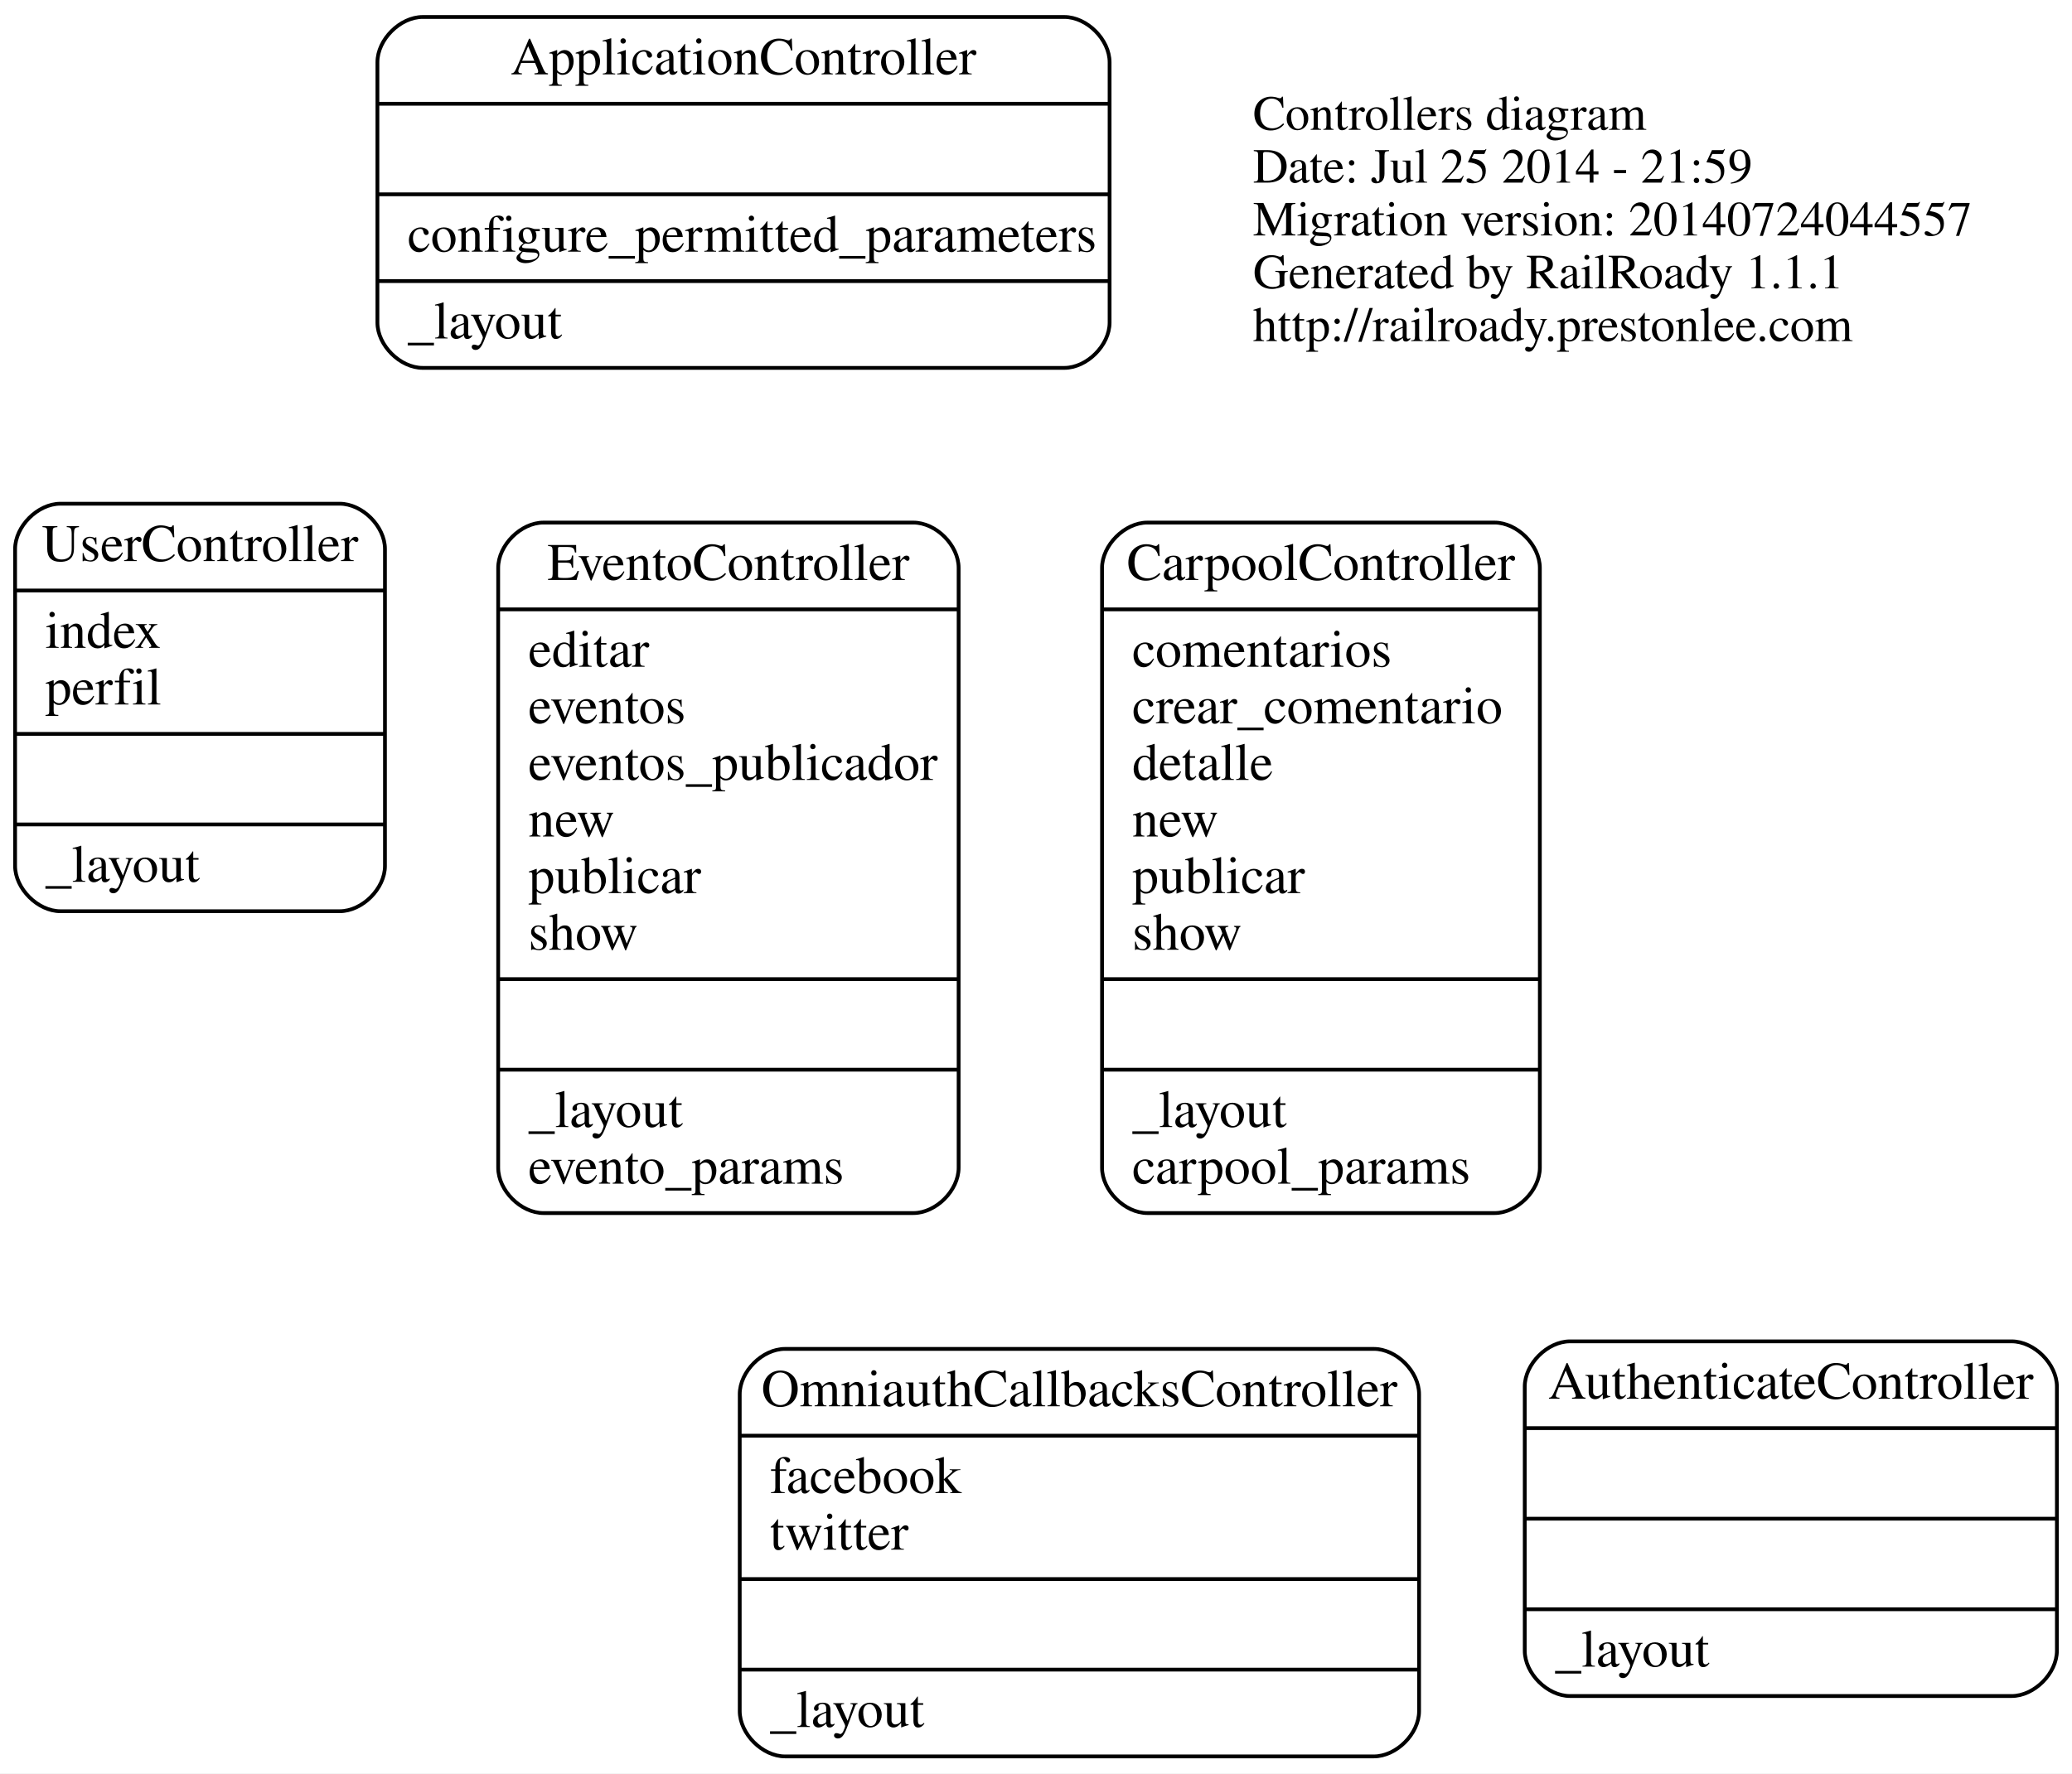
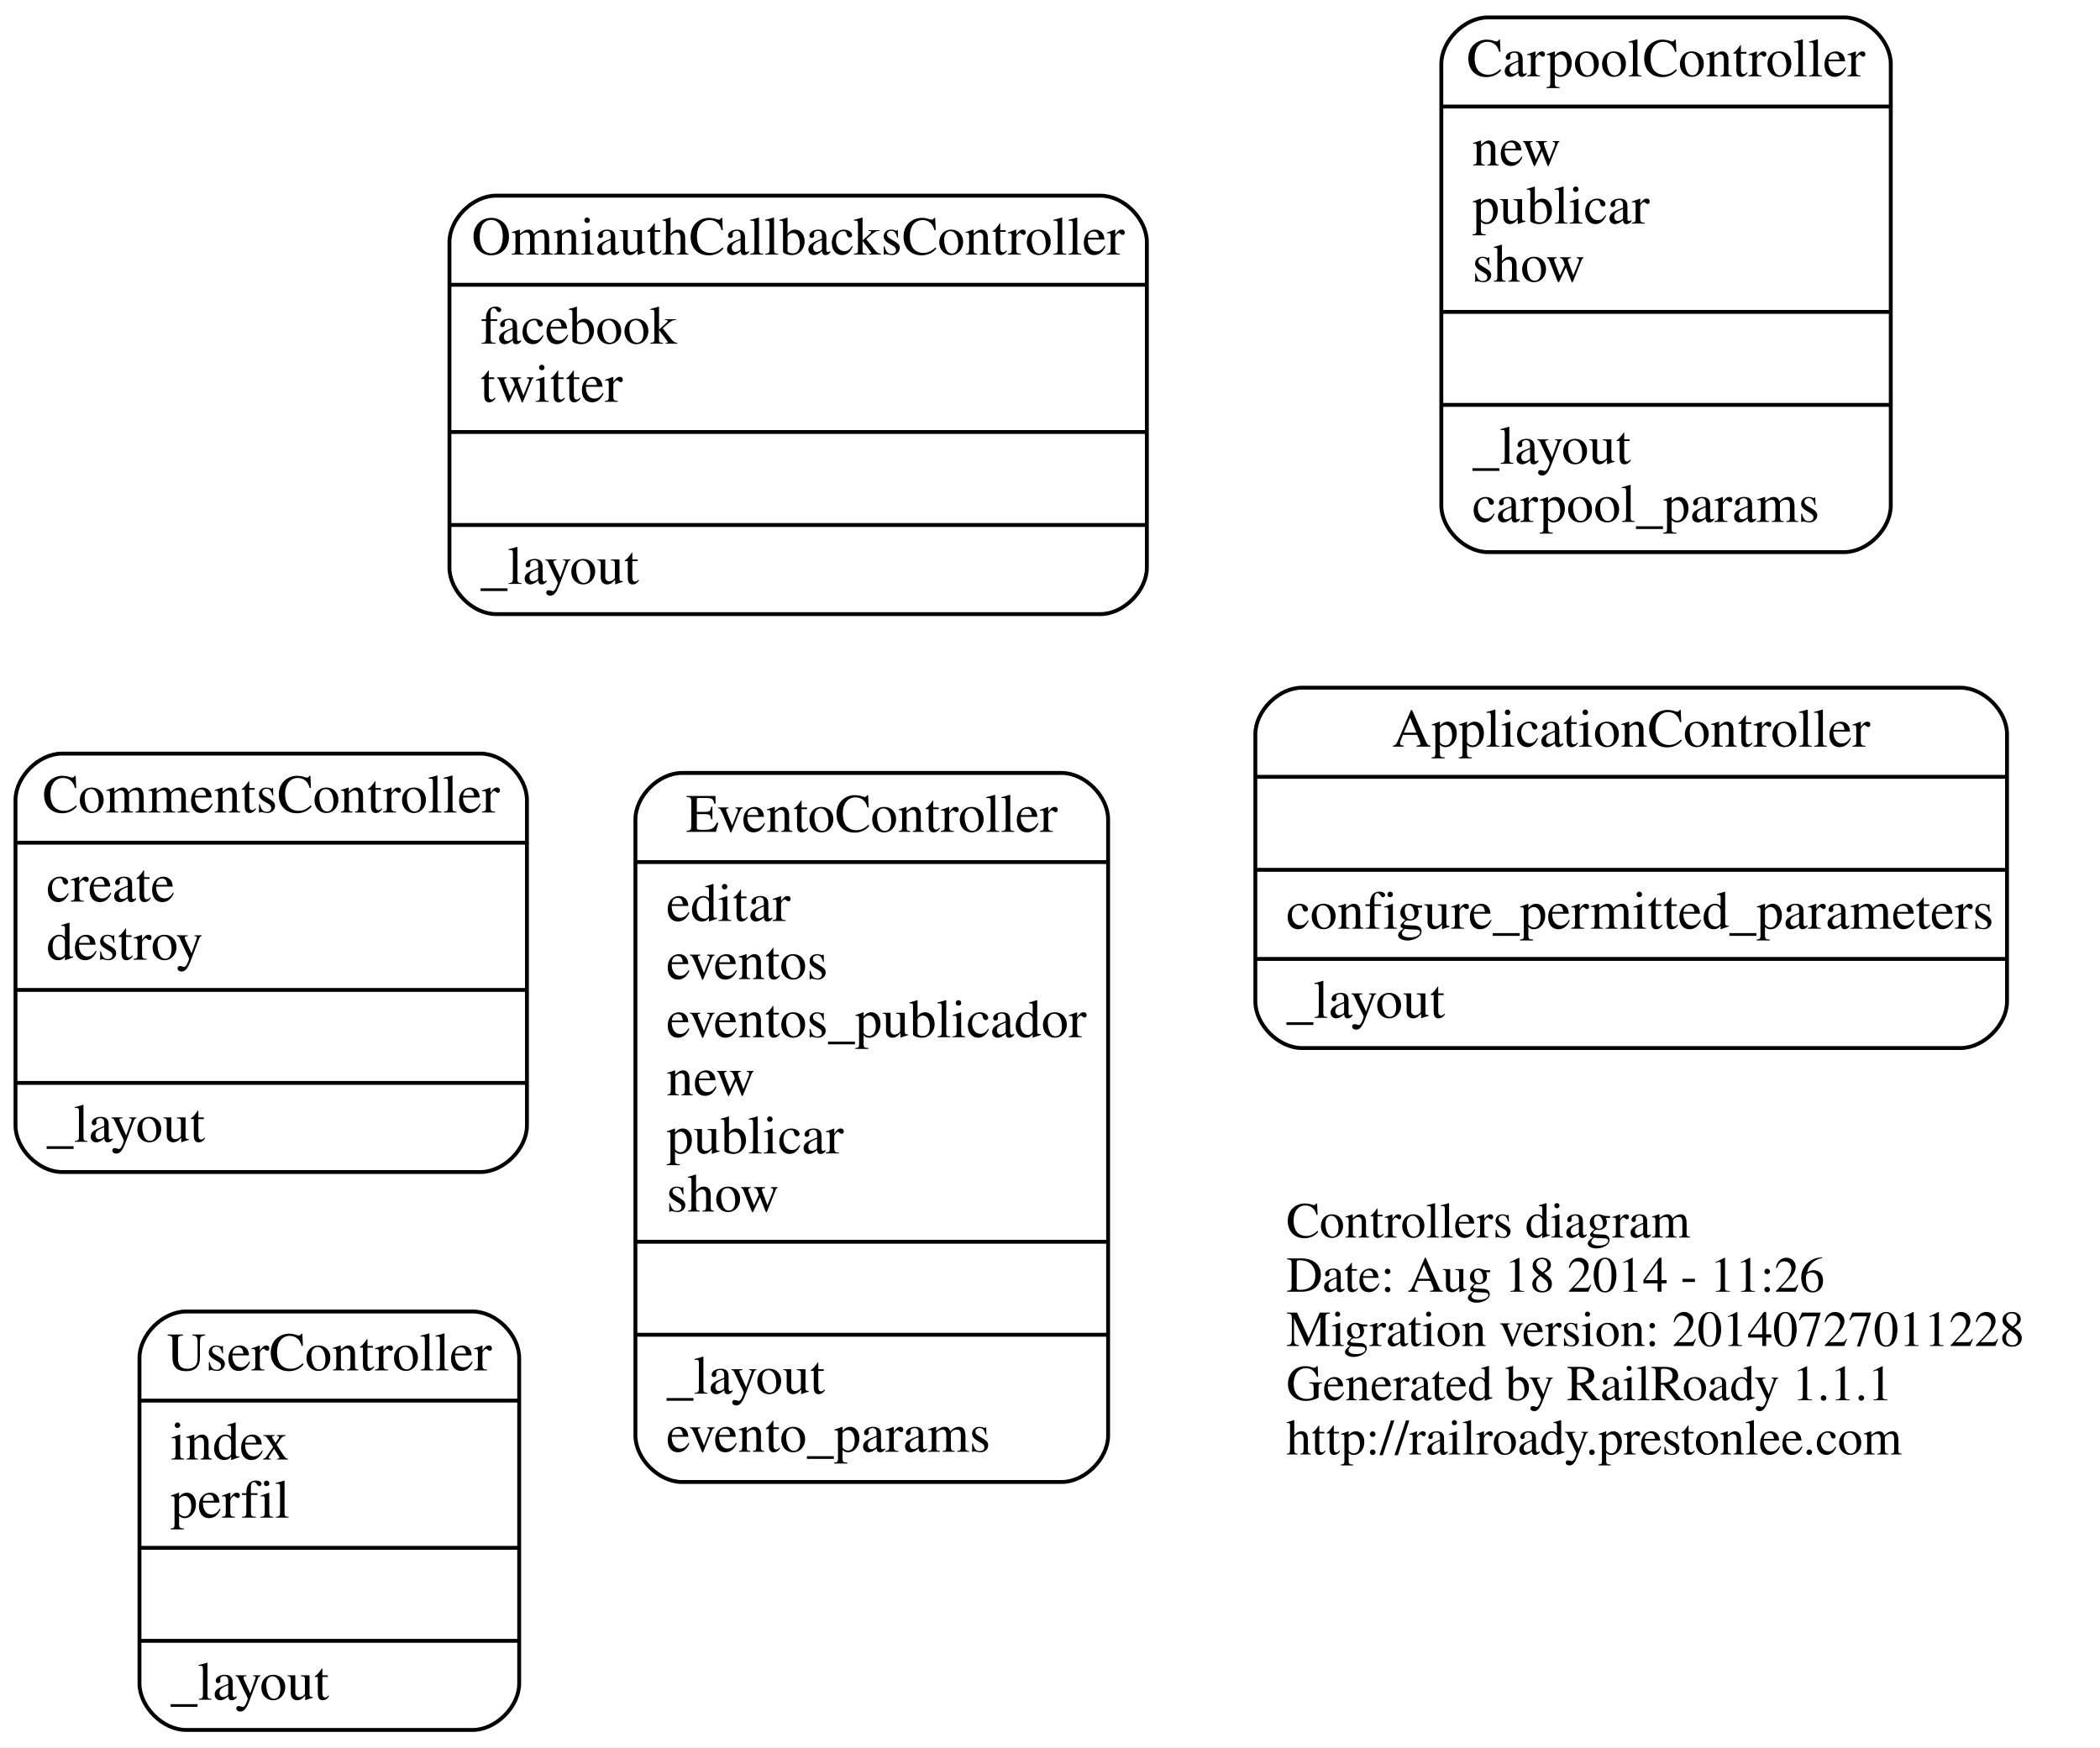
- <svg xmlns="http://www.w3.org/2000/svg" width="549pt" height="470pt" viewBox="0.00 0.00 549.00 470.00">
-   <g id="graph0" class="graph" transform="scale(1 1) rotate(0) translate(4 466)">
-     <polygon fill="white" stroke="none" points="-4,4 -4,-466 545,-466 545,4 -4,4" />
+ <svg xmlns="http://www.w3.org/2000/svg" width="542pt" height="451pt" viewBox="0.00 0.00 542.00 451.00">
+   <g id="graph0" class="graph" transform="scale(1 1) rotate(0) translate(4 447)">
+     <polygon fill="white" stroke="none" points="-4,4 -4,-447 538,-447 538,4 -4,4" />
    <g id="node1" class="node">
-       <text text-anchor="start" x="328" y="-431.6" font-family="Times,serif" font-size="13.00">Controllers diagram</text>
-       <text text-anchor="start" x="328" y="-417.6" font-family="Times,serif" font-size="13.00">Date: Jul 25 2014 - 21:59</text>
-       <text text-anchor="start" x="328" y="-403.6" font-family="Times,serif" font-size="13.00">Migration version: 20140724044557</text>
-       <text text-anchor="start" x="328" y="-389.6" font-family="Times,serif" font-size="13.00">Generated by RailRoady 1.1.1</text>
-       <text text-anchor="start" x="328" y="-375.6" font-family="Times,serif" font-size="13.00">http://railroady.prestonlee.com</text>
+       <text text-anchor="start" x="328" y="-127.6" font-family="Times,serif" font-size="13.00">Controllers diagram</text>
+       <text text-anchor="start" x="328" y="-113.6" font-family="Times,serif" font-size="13.00">Date: Aug 18 2014 - 11:26</text>
+       <text text-anchor="start" x="328" y="-99.6" font-family="Times,serif" font-size="13.00">Migration version: 20140727011228</text>
+       <text text-anchor="start" x="328" y="-85.6" font-family="Times,serif" font-size="13.00">Generated by RailRoady 1.1.1</text>
+       <text text-anchor="start" x="328" y="-71.6" font-family="Times,serif" font-size="13.00">http://railroady.prestonlee.com</text>
    </g>
    <g id="node2" class="node">
-       <path fill="none" stroke="black" d="M108,-368.5C108,-368.5 278,-368.5 278,-368.5 284,-368.5 290,-374.5 290,-380.5 290,-380.5 290,-449.5 290,-449.5 290,-455.5 284,-461.5 278,-461.5 278,-461.5 108,-461.5 108,-461.5 102,-461.5 96,-455.5 96,-449.5 96,-449.5 96,-380.5 96,-380.5 96,-374.5 102,-368.5 108,-368.5" />
-       <text text-anchor="middle" x="193" y="-446.3" font-family="Times,serif" font-size="14.00">ApplicationController</text>
-       <polyline fill="none" stroke="black" points="96,-438.5 290,-438.5 " />
-       <polyline fill="none" stroke="black" points="96,-414.5 290,-414.5 " />
-       <text text-anchor="start" x="104" y="-399.3" font-family="Times,serif" font-size="14.00">configure_permitted_parameters</text>
-       <polyline fill="none" stroke="black" points="96,-391.5 290,-391.5 " />
-       <text text-anchor="start" x="104" y="-376.3" font-family="Times,serif" font-size="14.00">_layout</text>
+       <path fill="none" stroke="black" d="M332,-176.5C332,-176.5 502,-176.5 502,-176.5 508,-176.5 514,-182.5 514,-188.5 514,-188.5 514,-257.5 514,-257.5 514,-263.5 508,-269.5 502,-269.5 502,-269.5 332,-269.5 332,-269.5 326,-269.5 320,-263.5 320,-257.5 320,-257.5 320,-188.5 320,-188.5 320,-182.5 326,-176.5 332,-176.5" />
+       <text text-anchor="middle" x="417" y="-254.3" font-family="Times,serif" font-size="14.00">ApplicationController</text>
+       <polyline fill="none" stroke="black" points="320,-246.5 514,-246.5 " />
+       <polyline fill="none" stroke="black" points="320,-222.5 514,-222.5 " />
+       <text text-anchor="start" x="328" y="-207.3" font-family="Times,serif" font-size="14.00">configure_permitted_parameters</text>
+       <polyline fill="none" stroke="black" points="320,-199.5 514,-199.5 " />
+       <text text-anchor="start" x="328" y="-184.3" font-family="Times,serif" font-size="14.00">_layout</text>
    </g>
    <g id="node3" class="node">
-       <path fill="none" stroke="black" d="M140,-144.5C140,-144.5 238,-144.5 238,-144.5 244,-144.5 250,-150.5 250,-156.5 250,-156.5 250,-315.5 250,-315.5 250,-321.5 244,-327.5 238,-327.5 238,-327.5 140,-327.5 140,-327.5 134,-327.5 128,-321.5 128,-315.5 128,-315.5 128,-156.5 128,-156.5 128,-150.5 134,-144.5 140,-144.5" />
-       <text text-anchor="middle" x="189" y="-312.3" font-family="Times,serif" font-size="14.00">EventoController</text>
-       <polyline fill="none" stroke="black" points="128,-304.5 250,-304.5 " />
-       <text text-anchor="start" x="136" y="-289.3" font-family="Times,serif" font-size="14.00">editar</text>
-       <text text-anchor="start" x="136" y="-274.3" font-family="Times,serif" font-size="14.00">eventos</text>
-       <text text-anchor="start" x="136" y="-259.3" font-family="Times,serif" font-size="14.00">eventos_publicador</text>
-       <text text-anchor="start" x="136" y="-244.3" font-family="Times,serif" font-size="14.00">new</text>
-       <text text-anchor="start" x="136" y="-229.3" font-family="Times,serif" font-size="14.00">publicar</text>
-       <text text-anchor="start" x="136" y="-214.3" font-family="Times,serif" font-size="14.00">show</text>
-       <polyline fill="none" stroke="black" points="128,-206.5 250,-206.5 " />
-       <polyline fill="none" stroke="black" points="128,-182.5 250,-182.5 " />
-       <text text-anchor="start" x="136" y="-167.3" font-family="Times,serif" font-size="14.00">_layout</text>
-       <text text-anchor="start" x="136" y="-152.3" font-family="Times,serif" font-size="14.00">evento_params</text>
+       <path fill="none" stroke="black" d="M172,-64.5C172,-64.5 270,-64.5 270,-64.5 276,-64.5 282,-70.5 282,-76.5 282,-76.5 282,-235.5 282,-235.5 282,-241.5 276,-247.5 270,-247.5 270,-247.5 172,-247.5 172,-247.5 166,-247.5 160,-241.5 160,-235.5 160,-235.5 160,-76.5 160,-76.5 160,-70.5 166,-64.5 172,-64.5" />
+       <text text-anchor="middle" x="221" y="-232.3" font-family="Times,serif" font-size="14.00">EventoController</text>
+       <polyline fill="none" stroke="black" points="160,-224.5 282,-224.5 " />
+       <text text-anchor="start" x="168" y="-209.3" font-family="Times,serif" font-size="14.00">editar</text>
+       <text text-anchor="start" x="168" y="-194.3" font-family="Times,serif" font-size="14.00">eventos</text>
+       <text text-anchor="start" x="168" y="-179.3" font-family="Times,serif" font-size="14.00">eventos_publicador</text>
+       <text text-anchor="start" x="168" y="-164.3" font-family="Times,serif" font-size="14.00">new</text>
+       <text text-anchor="start" x="168" y="-149.3" font-family="Times,serif" font-size="14.00">publicar</text>
+       <text text-anchor="start" x="168" y="-134.3" font-family="Times,serif" font-size="14.00">show</text>
+       <polyline fill="none" stroke="black" points="160,-126.5 282,-126.5 " />
+       <polyline fill="none" stroke="black" points="160,-102.5 282,-102.5 " />
+       <text text-anchor="start" x="168" y="-87.3" font-family="Times,serif" font-size="14.00">_layout</text>
+       <text text-anchor="start" x="168" y="-72.3" font-family="Times,serif" font-size="14.00">evento_params</text>
    </g>
    <g id="node4" class="node">
-       <path fill="none" stroke="black" d="M412,-16.5C412,-16.5 529,-16.5 529,-16.5 535,-16.5 541,-22.5 541,-28.5 541,-28.5 541,-98.5 541,-98.5 541,-104.5 535,-110.5 529,-110.5 529,-110.5 412,-110.5 412,-110.5 406,-110.5 400,-104.5 400,-98.5 400,-98.5 400,-28.5 400,-28.5 400,-22.5 406,-16.5 412,-16.5" />
-       <text text-anchor="middle" x="470.5" y="-95.3" font-family="Times,serif" font-size="14.00">AuthenticateController</text>
-       <polyline fill="none" stroke="black" points="400,-87.5 541,-87.5 " />
-       <polyline fill="none" stroke="black" points="400,-63.5 541,-63.5 " />
-       <polyline fill="none" stroke="black" points="400,-39.5 541,-39.5 " />
-       <text text-anchor="start" x="408" y="-24.3" font-family="Times,serif" font-size="14.00">_layout</text>
+       <path fill="none" stroke="black" d="M380,-304.5C380,-304.5 472,-304.5 472,-304.5 478,-304.5 484,-310.5 484,-316.5 484,-316.5 484,-430.5 484,-430.5 484,-436.5 478,-442.5 472,-442.5 472,-442.5 380,-442.5 380,-442.5 374,-442.5 368,-436.5 368,-430.5 368,-430.5 368,-316.5 368,-316.5 368,-310.5 374,-304.5 380,-304.5" />
+       <text text-anchor="middle" x="426" y="-427.3" font-family="Times,serif" font-size="14.00">CarpoolController</text>
+       <polyline fill="none" stroke="black" points="368,-419.5 484,-419.5 " />
+       <text text-anchor="start" x="376" y="-404.3" font-family="Times,serif" font-size="14.00">new</text>
+       <text text-anchor="start" x="376" y="-389.3" font-family="Times,serif" font-size="14.00">publicar</text>
+       <text text-anchor="start" x="376" y="-374.3" font-family="Times,serif" font-size="14.00">show</text>
+       <polyline fill="none" stroke="black" points="368,-366.5 484,-366.5 " />
+       <polyline fill="none" stroke="black" points="368,-342.5 484,-342.5 " />
+       <text text-anchor="start" x="376" y="-327.3" font-family="Times,serif" font-size="14.00">_layout</text>
+       <text text-anchor="start" x="376" y="-312.3" font-family="Times,serif" font-size="14.00">carpool_params</text>
    </g>
    <g id="node5" class="node">
-       <path fill="none" stroke="black" d="M300,-144.5C300,-144.5 392,-144.5 392,-144.5 398,-144.5 404,-150.5 404,-156.5 404,-156.5 404,-315.5 404,-315.5 404,-321.5 398,-327.5 392,-327.5 392,-327.5 300,-327.5 300,-327.5 294,-327.5 288,-321.5 288,-315.5 288,-315.5 288,-156.5 288,-156.5 288,-150.5 294,-144.5 300,-144.5" />
-       <text text-anchor="middle" x="346" y="-312.3" font-family="Times,serif" font-size="14.00">CarpoolController</text>
-       <polyline fill="none" stroke="black" points="288,-304.5 404,-304.5 " />
-       <text text-anchor="start" x="296" y="-289.3" font-family="Times,serif" font-size="14.00">comentarios</text>
-       <text text-anchor="start" x="296" y="-274.3" font-family="Times,serif" font-size="14.00">crear_comentario</text>
-       <text text-anchor="start" x="296" y="-259.3" font-family="Times,serif" font-size="14.00">detalle</text>
-       <text text-anchor="start" x="296" y="-244.3" font-family="Times,serif" font-size="14.00">new</text>
-       <text text-anchor="start" x="296" y="-229.3" font-family="Times,serif" font-size="14.00">publicar</text>
-       <text text-anchor="start" x="296" y="-214.3" font-family="Times,serif" font-size="14.00">show</text>
-       <polyline fill="none" stroke="black" points="288,-206.5 404,-206.5 " />
-       <polyline fill="none" stroke="black" points="288,-182.5 404,-182.5 " />
-       <text text-anchor="start" x="296" y="-167.3" font-family="Times,serif" font-size="14.00">_layout</text>
-       <text text-anchor="start" x="296" y="-152.3" font-family="Times,serif" font-size="14.00">carpool_params</text>
+       <path fill="none" stroke="black" d="M124,-288.5C124,-288.5 280,-288.5 280,-288.5 286,-288.5 292,-294.5 292,-300.5 292,-300.5 292,-384.5 292,-384.5 292,-390.5 286,-396.5 280,-396.5 280,-396.5 124,-396.5 124,-396.5 118,-396.5 112,-390.5 112,-384.5 112,-384.5 112,-300.5 112,-300.5 112,-294.5 118,-288.5 124,-288.5" />
+       <text text-anchor="middle" x="202" y="-381.3" font-family="Times,serif" font-size="14.00">OmniauthCallbacksController</text>
+       <polyline fill="none" stroke="black" points="112,-373.5 292,-373.5 " />
+       <text text-anchor="start" x="120" y="-358.3" font-family="Times,serif" font-size="14.00">facebook</text>
+       <text text-anchor="start" x="120" y="-343.3" font-family="Times,serif" font-size="14.00">twitter</text>
+       <polyline fill="none" stroke="black" points="112,-335.5 292,-335.5 " />
+       <polyline fill="none" stroke="black" points="112,-311.5 292,-311.5 " />
+       <text text-anchor="start" x="120" y="-296.3" font-family="Times,serif" font-size="14.00">_layout</text>
    </g>
    <g id="node6" class="node">
-       <path fill="none" stroke="black" d="M204,-0.5C204,-0.5 360,-0.5 360,-0.5 366,-0.5 372,-6.5 372,-12.5 372,-12.5 372,-96.5 372,-96.5 372,-102.5 366,-108.5 360,-108.5 360,-108.5 204,-108.5 204,-108.5 198,-108.5 192,-102.5 192,-96.5 192,-96.5 192,-12.5 192,-12.5 192,-6.5 198,-0.5 204,-0.5" />
-       <text text-anchor="middle" x="282" y="-93.3" font-family="Times,serif" font-size="14.00">OmniauthCallbacksController</text>
-       <polyline fill="none" stroke="black" points="192,-85.5 372,-85.5 " />
-       <text text-anchor="start" x="200" y="-70.3" font-family="Times,serif" font-size="14.00">facebook</text>
-       <text text-anchor="start" x="200" y="-55.3" font-family="Times,serif" font-size="14.00">twitter</text>
-       <polyline fill="none" stroke="black" points="192,-47.5 372,-47.5 " />
-       <polyline fill="none" stroke="black" points="192,-23.5 372,-23.5 " />
-       <text text-anchor="start" x="200" y="-8.3" font-family="Times,serif" font-size="14.00">_layout</text>
+       <path fill="none" stroke="black" d="M44,-0.5C44,-0.5 118,-0.5 118,-0.5 124,-0.5 130,-6.5 130,-12.5 130,-12.5 130,-96.5 130,-96.5 130,-102.5 124,-108.5 118,-108.5 118,-108.5 44,-108.5 44,-108.5 38,-108.5 32,-102.5 32,-96.5 32,-96.5 32,-12.5 32,-12.5 32,-6.5 38,-0.5 44,-0.5" />
+       <text text-anchor="middle" x="81" y="-93.3" font-family="Times,serif" font-size="14.00">UserController</text>
+       <polyline fill="none" stroke="black" points="32,-85.5 130,-85.5 " />
+       <text text-anchor="start" x="40" y="-70.3" font-family="Times,serif" font-size="14.00">index</text>
+       <text text-anchor="start" x="40" y="-55.3" font-family="Times,serif" font-size="14.00">perfil</text>
+       <polyline fill="none" stroke="black" points="32,-47.5 130,-47.5 " />
+       <polyline fill="none" stroke="black" points="32,-23.5 130,-23.5 " />
+       <text text-anchor="start" x="40" y="-8.3" font-family="Times,serif" font-size="14.00">_layout</text>
    </g>
    <g id="node7" class="node">
-       <path fill="none" stroke="black" d="M12,-224.5C12,-224.5 86,-224.5 86,-224.5 92,-224.5 98,-230.5 98,-236.5 98,-236.5 98,-320.5 98,-320.5 98,-326.5 92,-332.5 86,-332.5 86,-332.5 12,-332.5 12,-332.5 6,-332.5 0,-326.5 0,-320.5 0,-320.5 0,-236.5 0,-236.5 0,-230.5 6,-224.5 12,-224.5" />
-       <text text-anchor="middle" x="49" y="-317.3" font-family="Times,serif" font-size="14.00">UserController</text>
-       <polyline fill="none" stroke="black" points="0,-309.5 98,-309.5 " />
-       <text text-anchor="start" x="8" y="-294.3" font-family="Times,serif" font-size="14.00">index</text>
-       <text text-anchor="start" x="8" y="-279.3" font-family="Times,serif" font-size="14.00">perfil</text>
-       <polyline fill="none" stroke="black" points="0,-271.5 98,-271.5 " />
-       <polyline fill="none" stroke="black" points="0,-247.5 98,-247.5 " />
-       <text text-anchor="start" x="8" y="-232.3" font-family="Times,serif" font-size="14.00">_layout</text>
+       <path fill="none" stroke="black" d="M12,-144.5C12,-144.5 120,-144.5 120,-144.5 126,-144.5 132,-150.5 132,-156.5 132,-156.5 132,-240.5 132,-240.5 132,-246.5 126,-252.5 120,-252.5 120,-252.5 12,-252.5 12,-252.5 6,-252.5 -2.84217e-14,-246.5 -2.84217e-14,-240.5 -2.84217e-14,-240.5 -2.84217e-14,-156.5 -2.84217e-14,-156.5 -2.84217e-14,-150.5 6,-144.5 12,-144.5" />
+       <text text-anchor="middle" x="66" y="-237.3" font-family="Times,serif" font-size="14.00">CommentsController</text>
+       <polyline fill="none" stroke="black" points="-2.84217e-14,-229.5 132,-229.5 " />
+       <text text-anchor="start" x="8" y="-214.3" font-family="Times,serif" font-size="14.00">create</text>
+       <text text-anchor="start" x="8" y="-199.3" font-family="Times,serif" font-size="14.00">destroy</text>
+       <polyline fill="none" stroke="black" points="-2.84217e-14,-191.5 132,-191.5 " />
+       <polyline fill="none" stroke="black" points="-2.84217e-14,-167.5 132,-167.5 " />
+       <text text-anchor="start" x="8" y="-152.3" font-family="Times,serif" font-size="14.00">_layout</text>
    </g>
  </g>
</svg>
